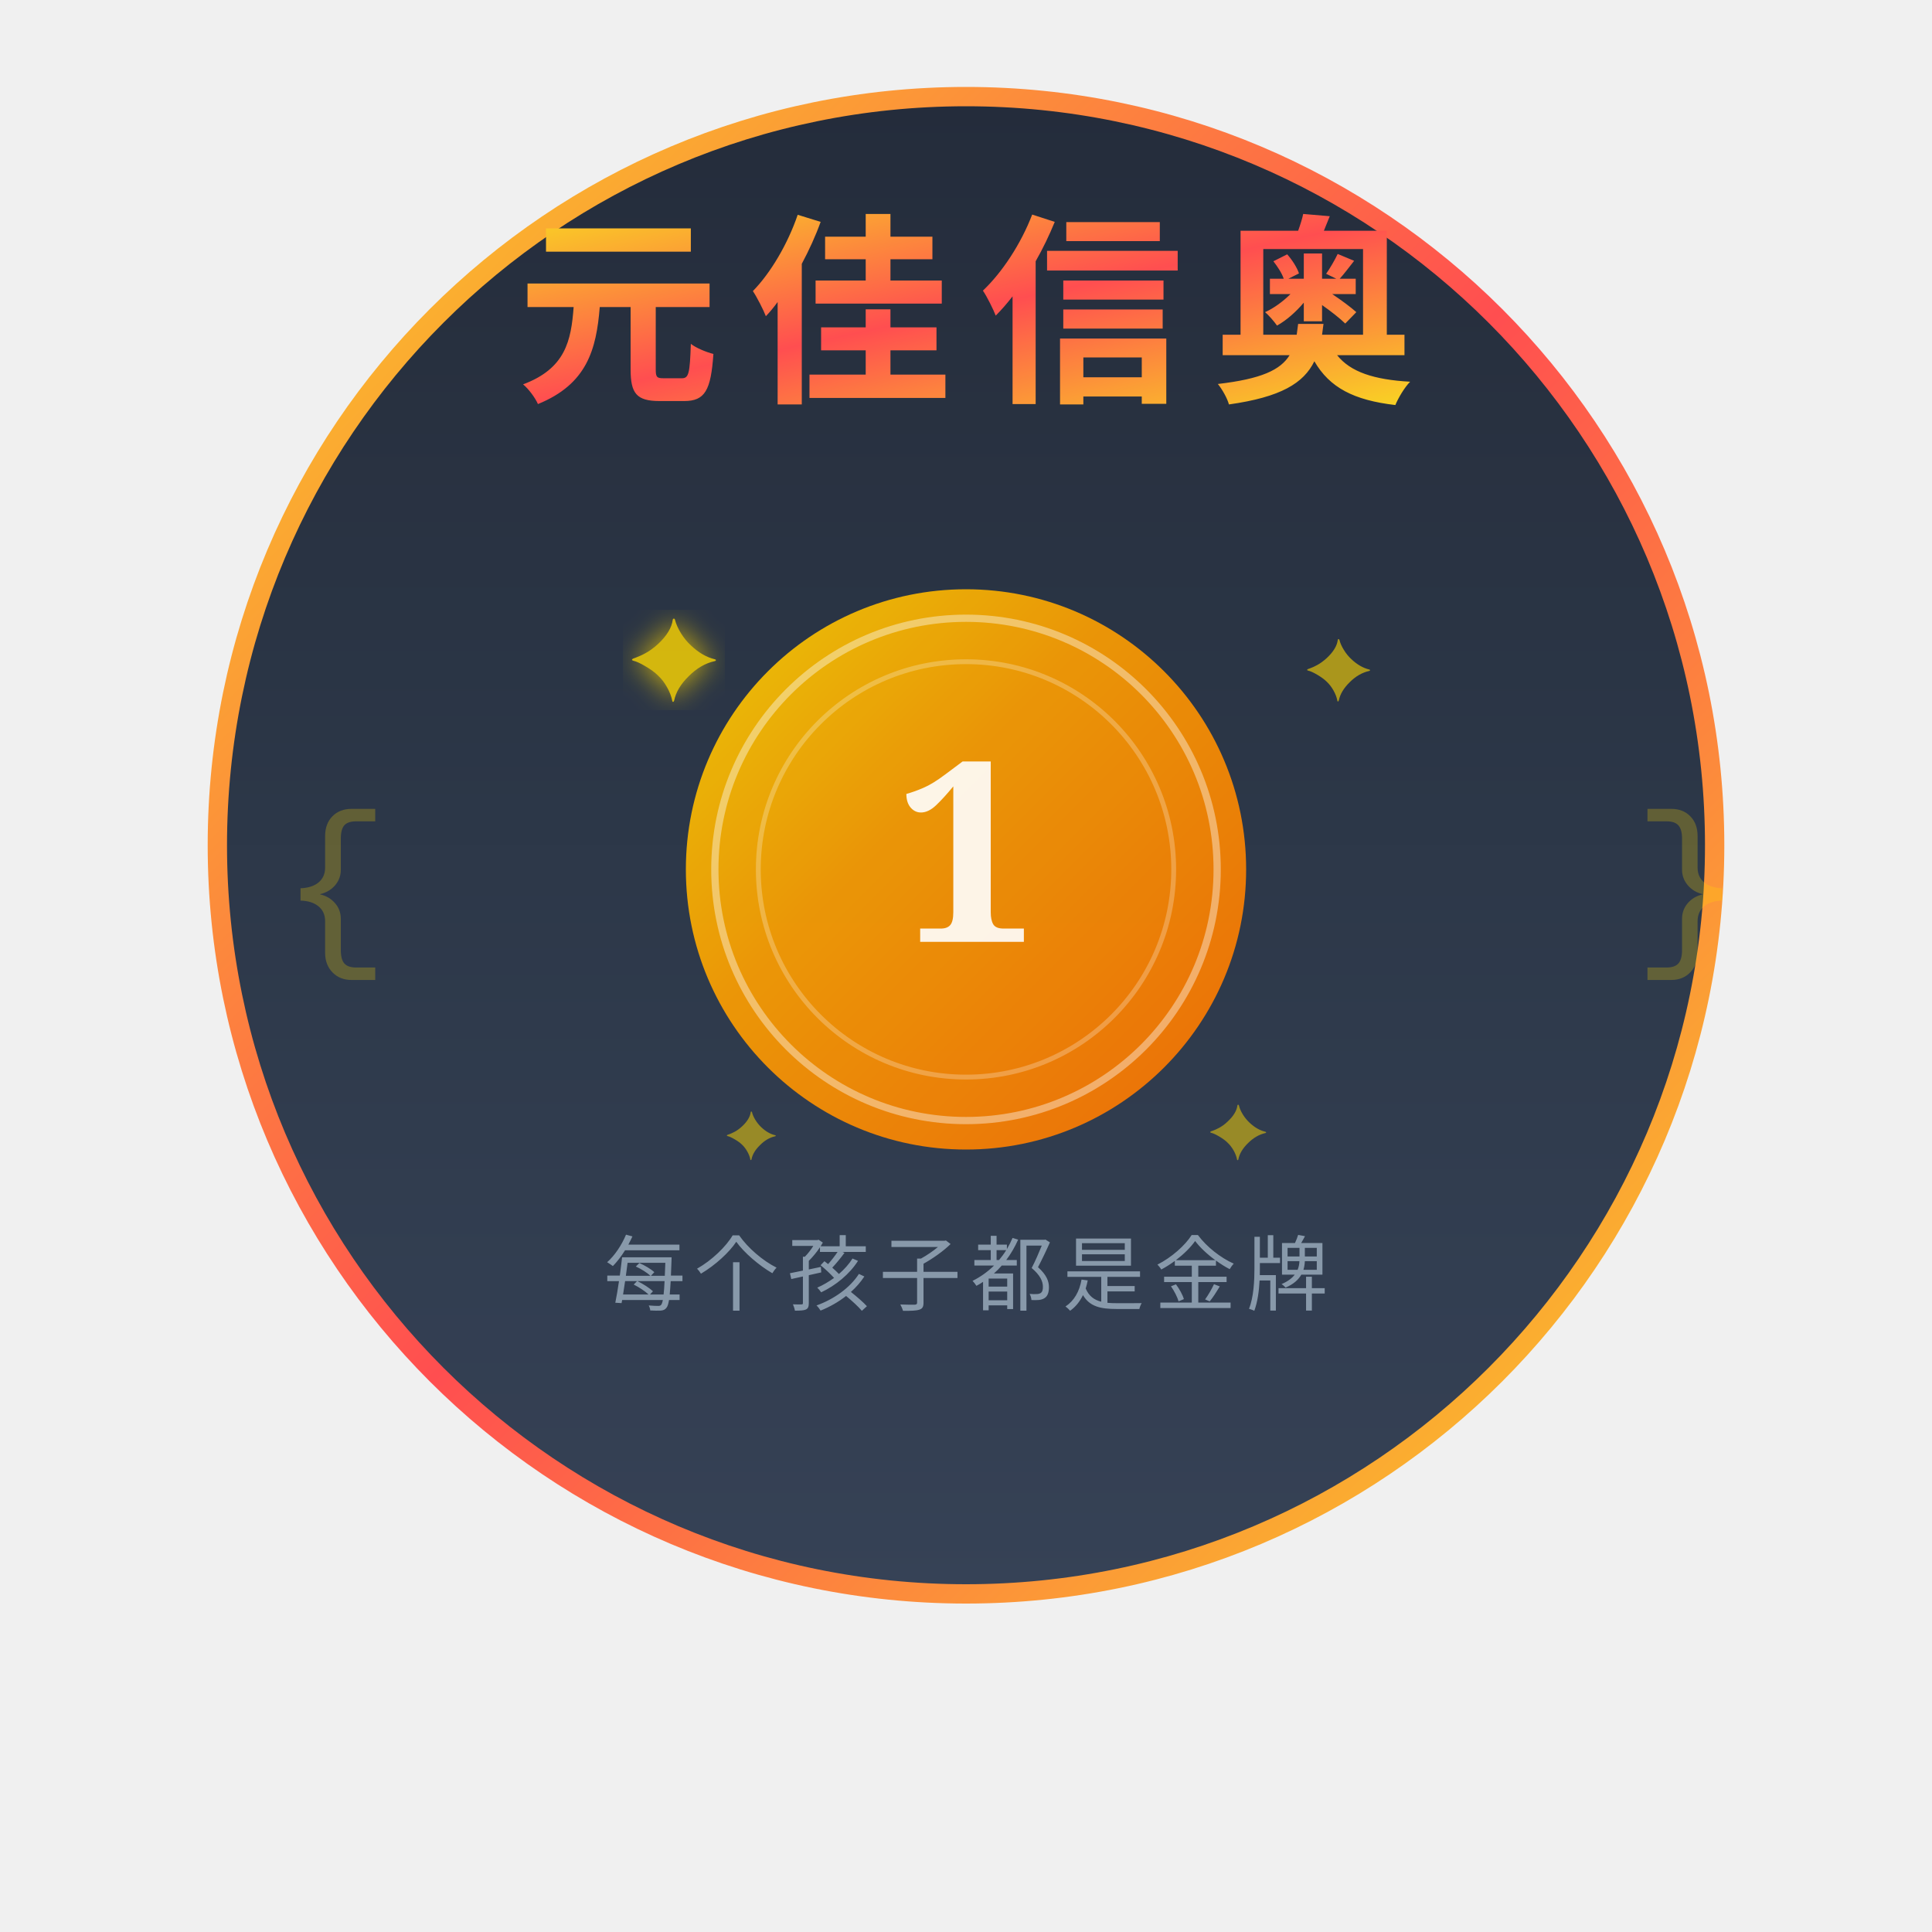
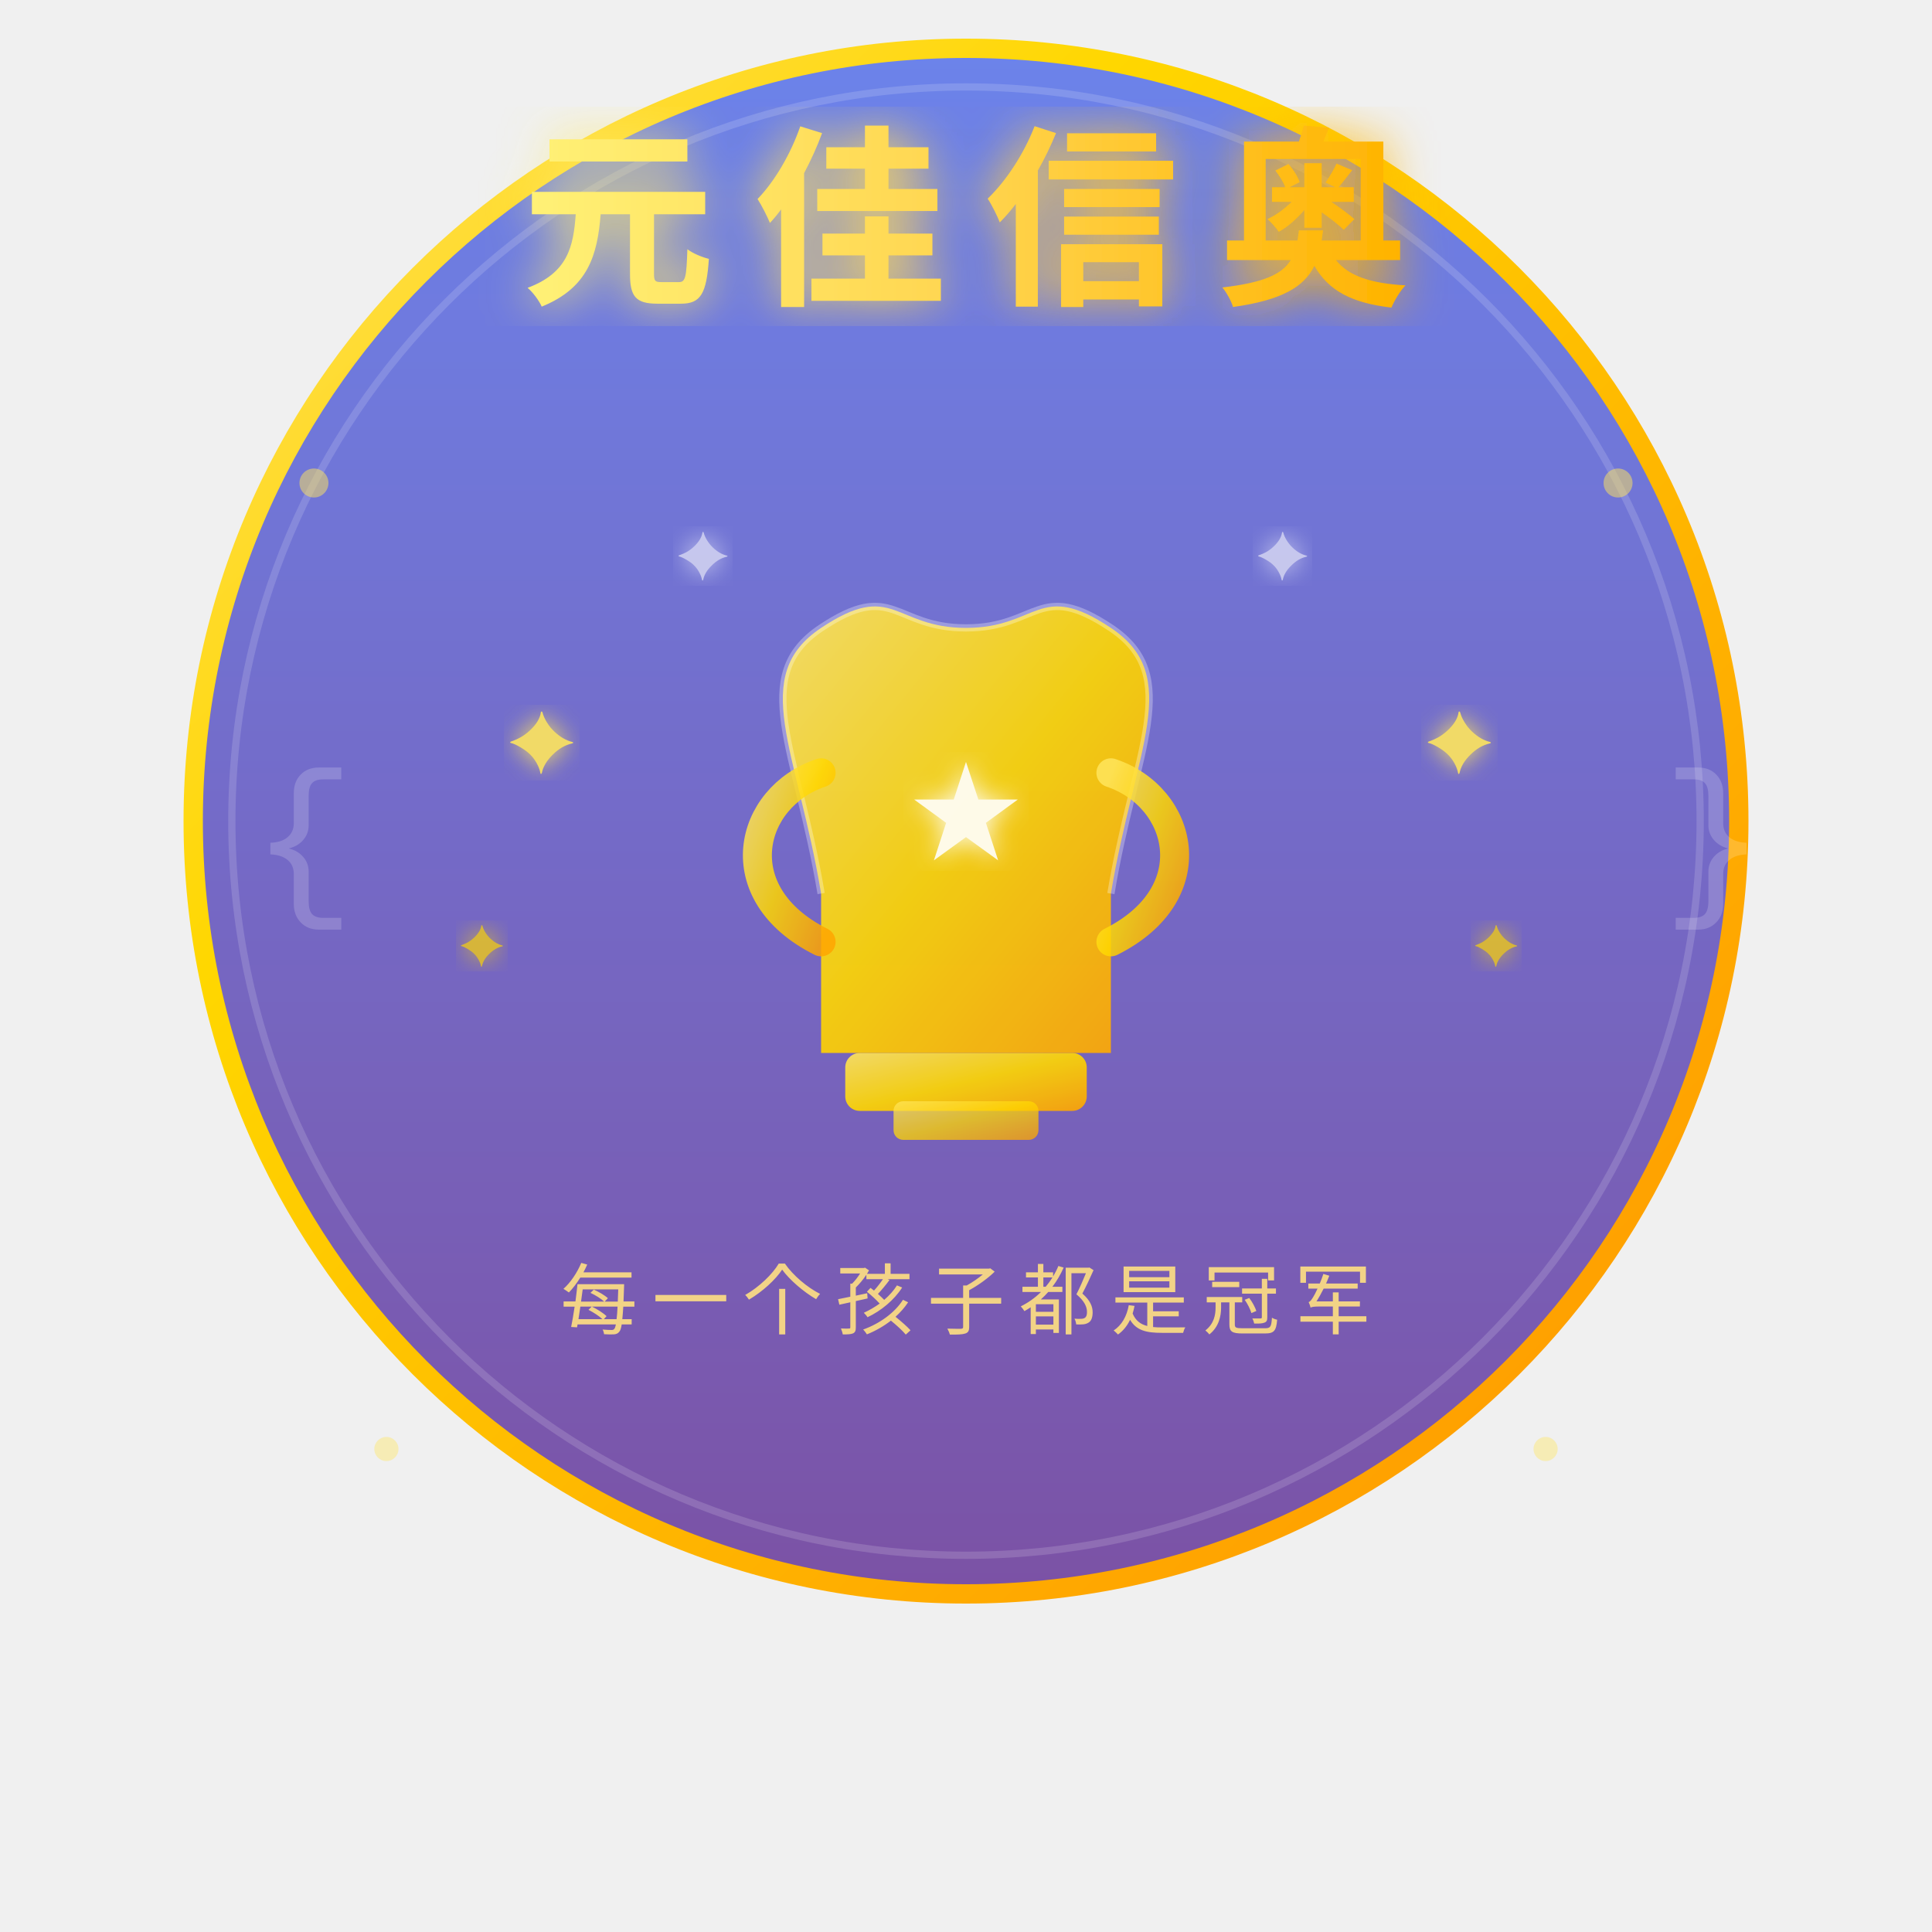
<svg xmlns="http://www.w3.org/2000/svg" viewBox="0 0 400 400" fill="none">
  <defs>
-     <linearGradient id="gold" x1="0" y1="0" x2="1" y2="1">
-       <stop offset="0%" stop-color="#F9D423" />
-       <stop offset="50%" stop-color="#FF4E50" />
-       <stop offset="100%" stop-color="#F9D423" />
+     <linearGradient id="bgGrad" x1="0" y1="0" x2="0" y2="1">
+       <stop offset="0%" stop-color="#667eea" />
+       <stop offset="100%" stop-color="#764ba2" />
    </linearGradient>
-     <linearGradient id="ribbon" x1="0" y1="0" x2="1" y2="0">
-       <stop offset="0%" stop-color="#C62828" />
-       <stop offset="100%" stop-color="#E53935" />
+     <linearGradient id="goldGrad" x1="0" y1="0" x2="1" y2="1">
+       <stop offset="0%" stop-color="#FFE066" />
+       <stop offset="30%" stop-color="#FFD700" />
+       <stop offset="60%" stop-color="#FFB800" />
+       <stop offset="100%" stop-color="#FF9500" />
    </linearGradient>
-     <linearGradient id="shield" x1="0" y1="0" x2="0" y2="1">
-       <stop offset="0%" stop-color="#1a2332" />
-       <stop offset="100%" stop-color="#2d3a4f" />
+     <linearGradient id="trophyGrad" x1="0" y1="0" x2="1" y2="1">
+       <stop offset="0%" stop-color="#FFE55C" />
+       <stop offset="50%" stop-color="#FFD700" />
+       <stop offset="100%" stop-color="#FFA500" />
    </linearGradient>
-     <linearGradient id="medal" x1="0" y1="0" x2="1" y2="1">
-       <stop offset="0%" stop-color="#FFD700" />
-       <stop offset="40%" stop-color="#FFA000" />
-       <stop offset="100%" stop-color="#FF6F00" />
+     <linearGradient id="ribbonGrad" x1="0" y1="0" x2="1" y2="0">
+       <stop offset="0%" stop-color="#FF6B6B" />
+       <stop offset="50%" stop-color="#FF4757" />
+       <stop offset="100%" stop-color="#FF6B6B" />
+     </linearGradient>
+     <linearGradient id="titleGrad" x1="0" y1="0" x2="1" y2="0">
+       <stop offset="0%" stop-color="#FFF176" />
+       <stop offset="50%" stop-color="#FFD54F" />
+       <stop offset="100%" stop-color="#FFB300" />
    </linearGradient>
    <filter id="glow">
-       <feGaussianBlur stdDeviation="3" result="blur" />
+       <feGaussianBlur stdDeviation="2.5" result="blur" />
+       <feMerge>
+         <feMergeNode in="blur" />
+         <feMergeNode in="SourceGraphic" />
+       </feMerge>
+     </filter>
+     <filter id="bigGlow">
+       <feGaussianBlur stdDeviation="5" result="blur" />
      <feMerge>
        <feMergeNode in="blur" />
        <feMergeNode in="SourceGraphic" />
      </feMerge>
    </filter>
  </defs>
-   <circle cx="200" cy="175" r="155" fill="url(#shield)" opacity="0.95" />
-   <circle cx="200" cy="175" r="155" stroke="url(#gold)" stroke-width="4" fill="none" />
-   <circle cx="200" cy="180" r="58" fill="url(#medal)" opacity="0.9" />
-   <circle cx="200" cy="180" r="52" fill="none" stroke="#FFF" stroke-width="1.5" opacity="0.4" />
-   <circle cx="200" cy="180" r="43" fill="none" stroke="#FFF" stroke-width="1" opacity="0.25" />
-   <text x="200" y="195" text-anchor="middle" font-family="Georgia,serif" font-size="52" font-weight="900" fill="#FFF" opacity="0.9">1</text>
-   <text x="130" y="145" font-size="24" fill="#FFD700" opacity="0.8" filter="url(#glow)">✦</text>
-   <text x="270" y="145" font-size="18" fill="#FFD700" opacity="0.6">✦</text>
-   <text x="150" y="240" font-size="14" fill="#FFD700" opacity="0.5">✦</text>
-   <text x="250" y="240" font-size="16" fill="#FFD700" opacity="0.5">✦</text>
-   <text x="200" y="80" text-anchor="middle" font-family="'PingFang SC','Microsoft YaHei','SimHei',sans-serif" font-size="42" font-weight="900" fill="url(#gold)" letter-spacing="6">元佳信奥</text>
-   <text x="200" y="270" text-anchor="middle" font-family="'PingFang SC','Microsoft YaHei','Noto Sans SC',sans-serif" font-size="17" fill="#8899AA" letter-spacing="2">每个孩子都是金牌</text>
-   <line x1="110" y1="290" x2="290" y2="290" stroke="url(#gold)" stroke-width="1.5" opacity="0.4" />
-   <text x="58" y="195" font-family="'Courier New',monospace" font-size="38" fill="#FFD700" opacity="0.25">{</text>
-   <text x="338" y="195" font-family="'Courier New',monospace" font-size="38" fill="#FFD700" opacity="0.25">}</text>
+   <circle cx="200" cy="170" r="160" fill="url(#bgGrad)" opacity="0.95" />
+   <circle cx="200" cy="170" r="160" stroke="url(#goldGrad)" stroke-width="4" fill="none" />
+   <circle cx="200" cy="170" r="152" stroke="rgba(255,255,255,0.15)" stroke-width="1.5" fill="none" />
+   <rect x="175" y="218" width="50" height="12" rx="3" fill="url(#trophyGrad)" opacity="0.9" />
+   <rect x="185" y="228" width="30" height="8" rx="2" fill="url(#trophyGrad)" opacity="0.75" />
+   <path d="M170 185 C165 155, 155 140, 170 130 C185 120, 185 130, 200 130 C215 130, 215 120, 230 130 C245 140, 235 155, 230 185 L230 218 L170 218 Z" fill="url(#trophyGrad)" opacity="0.9" />
+   <path d="M170 185 C165 155, 155 140, 170 130 C185 120, 185 130, 200 130 C215 130, 215 120, 230 130 C245 140, 235 155, 230 185" fill="none" stroke="#FFF" stroke-width="1.5" opacity="0.3" />
+   <path d="M170 160 C155 165, 150 185, 170 195" fill="none" stroke="url(#trophyGrad)" stroke-width="6" stroke-linecap="round" opacity="0.85" />
+   <path d="M230 160 C245 165, 250 185, 230 195" fill="none" stroke="url(#trophyGrad)" stroke-width="6" stroke-linecap="round" opacity="0.85" />
+   <text x="200" y="178" text-anchor="middle" font-family="Arial,sans-serif" font-size="28" fill="#FFF" opacity="0.9" filter="url(#glow)">★</text>
+   <text x="105" y="160" font-size="18" fill="#FFE55C" opacity="0.9" filter="url(#glow)">✦</text>
+   <text x="295" y="160" font-size="18" fill="#FFE55C" opacity="0.9" filter="url(#glow)">✦</text>
+   <text x="95" y="200" font-size="12" fill="#FFD700" opacity="0.7" filter="url(#glow)">✦</text>
+   <text x="305" y="200" font-size="12" fill="#FFD700" opacity="0.7" filter="url(#glow)">✦</text>
+   <text x="140" y="120" font-size="14" fill="#FFF" opacity="0.6" filter="url(#glow)">✦</text>
+   <text x="260" y="120" font-size="14" fill="#FFF" opacity="0.6" filter="url(#glow)">✦</text>
+   <text x="200" y="60" text-anchor="middle" font-family="'PingFang SC','Microsoft YaHei','SimHei',sans-serif" font-size="40" font-weight="900" fill="url(#titleGrad)" letter-spacing="8" filter="url(#bigGlow)">元佳信奥</text>
+   <text x="200" y="275" text-anchor="middle" font-family="'PingFang SC','Microsoft YaHei','Noto Sans SC',sans-serif" font-size="16" fill="#FFE082" letter-spacing="3" opacity="0.9">每一个孩子都是冠军</text>
+   <line x1="100" y1="295" x2="300" y2="295" stroke="url(#goldGrad)" stroke-width="1.5" opacity="0.4" />
+   <text x="52" y="185" font-family="'Courier New',monospace" font-size="36" fill="#FFF" opacity="0.18">{</text>
+   <text x="344" y="185" font-family="'Courier New',monospace" font-size="36" fill="#FFF" opacity="0.18">}</text>
+   <circle cx="65" cy="100" r="3" fill="#FFE55C" opacity="0.5" />
+   <circle cx="335" cy="100" r="3" fill="#FFE55C" opacity="0.5" />
+   <circle cx="80" cy="300" r="2.5" fill="#FFE55C" opacity="0.4" />
+   <circle cx="320" cy="300" r="2.5" fill="#FFE55C" opacity="0.4" />
</svg>
